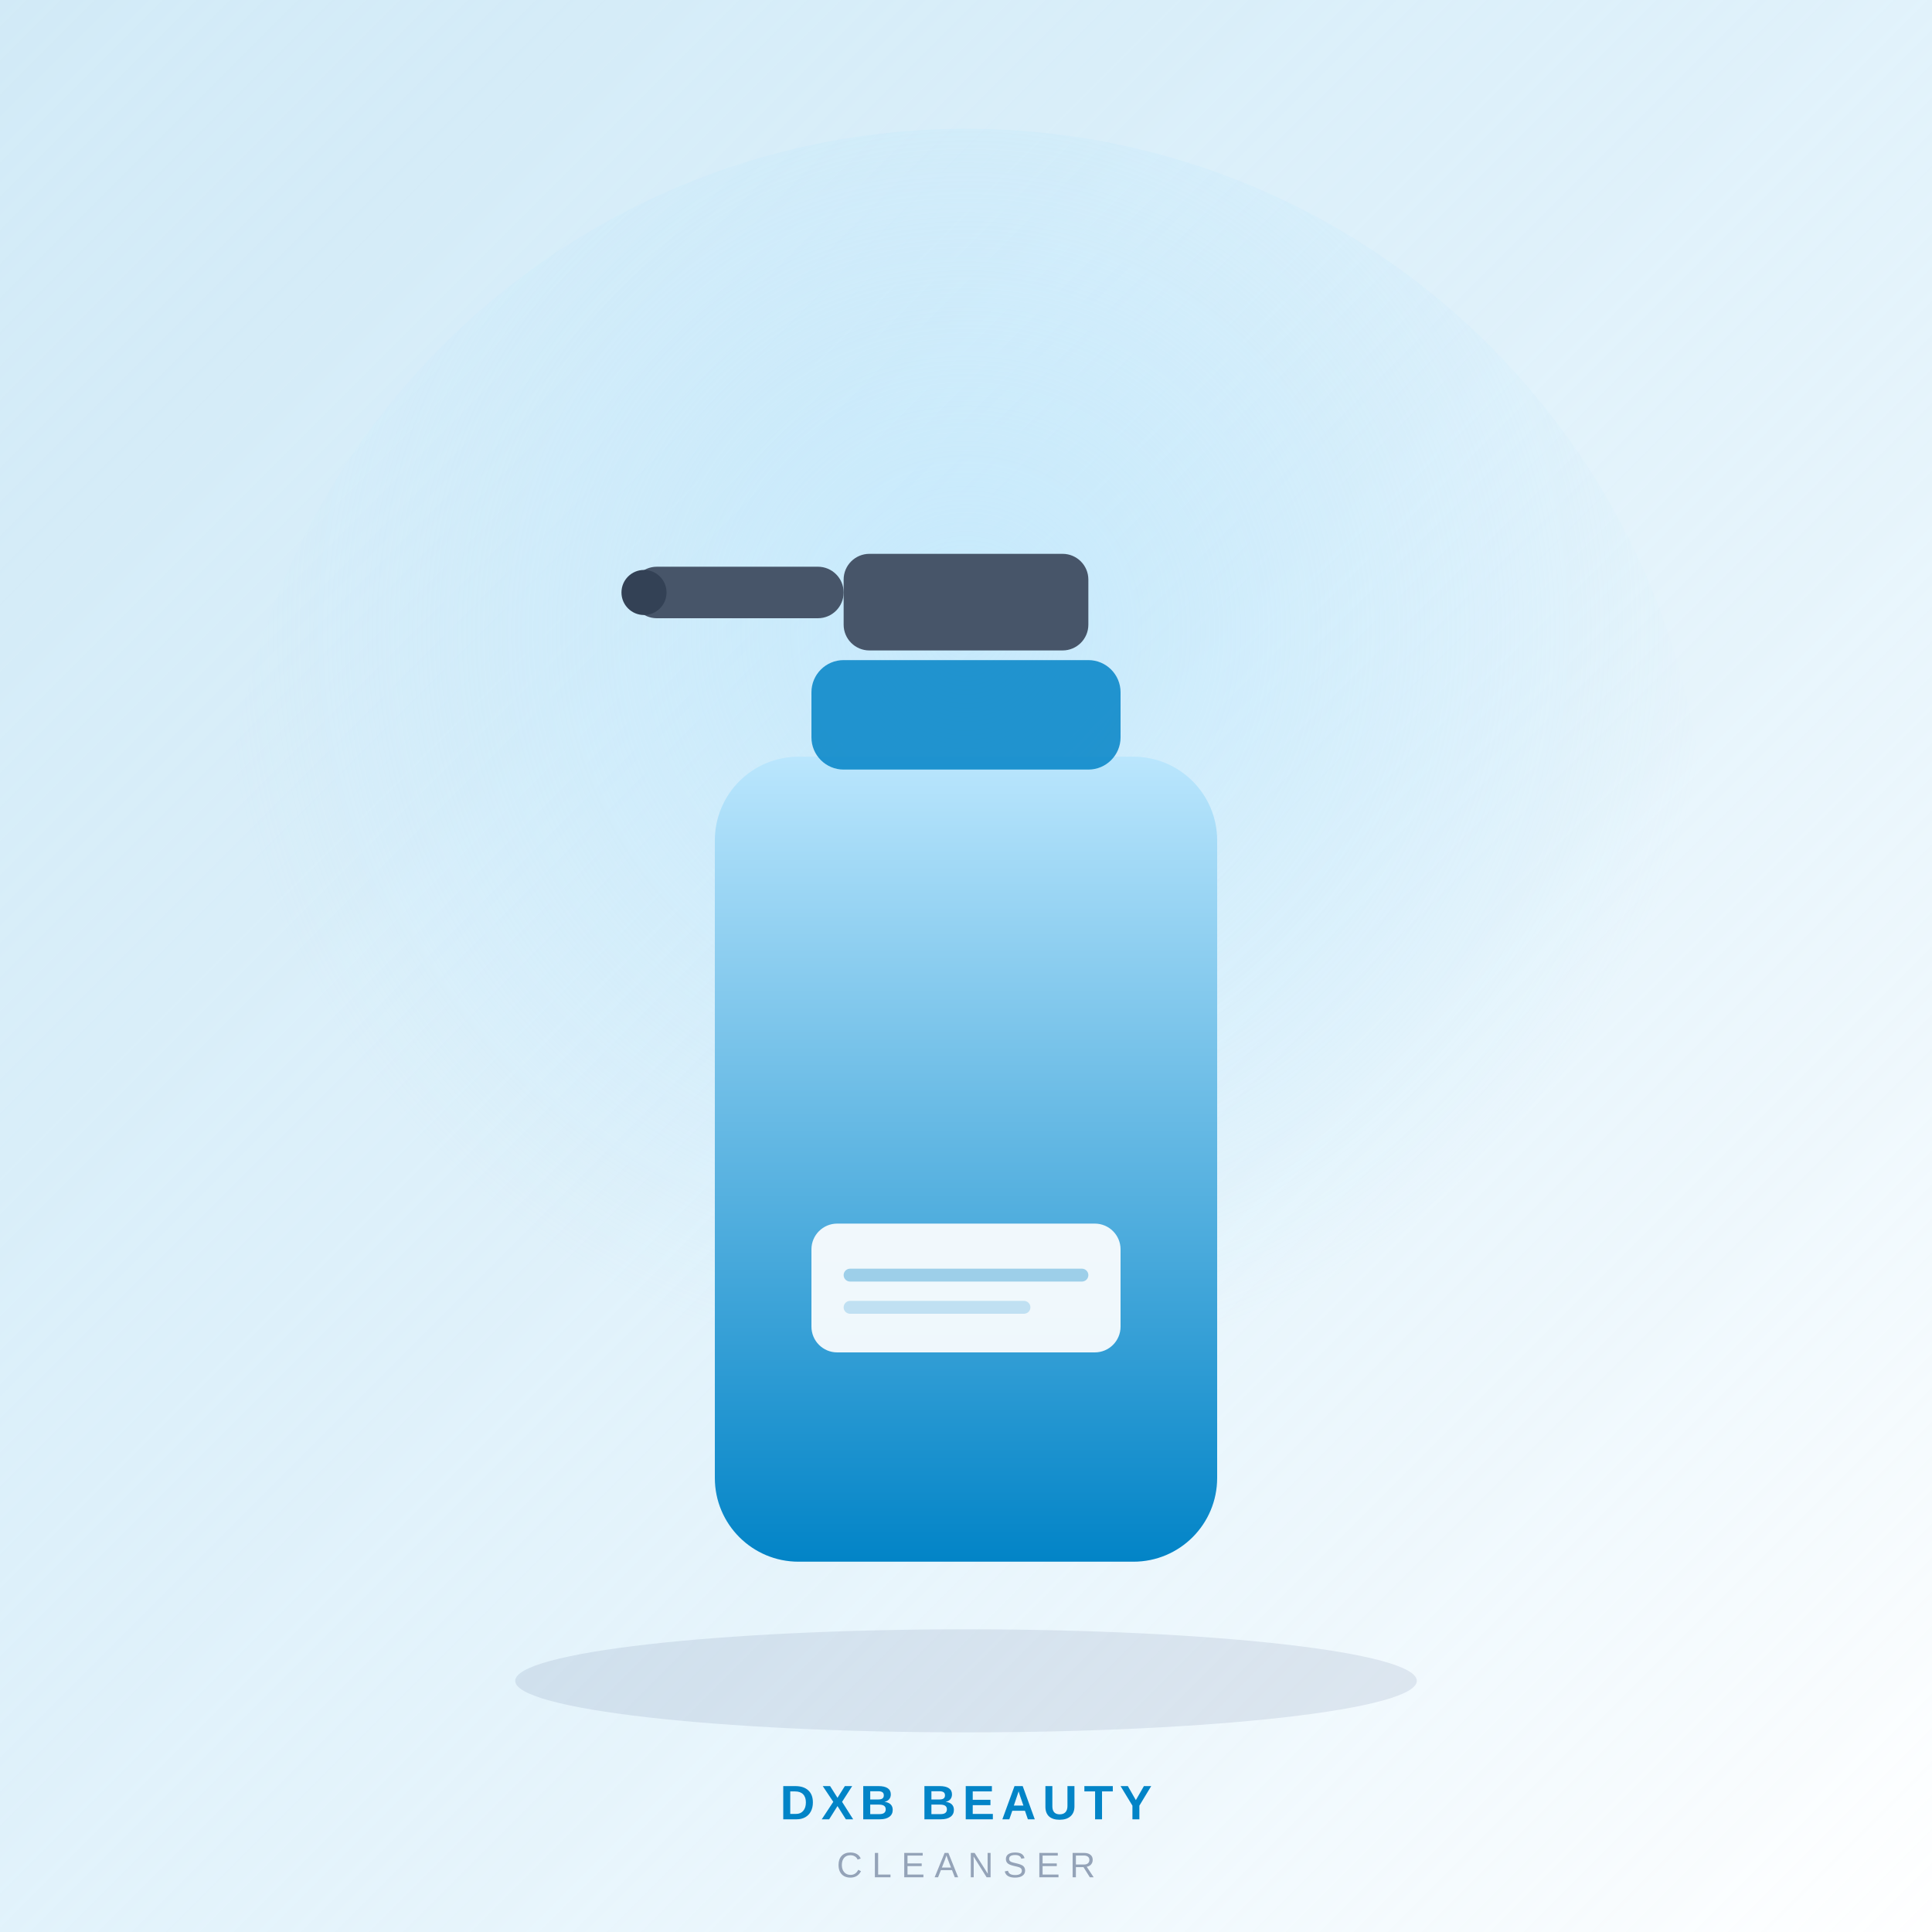
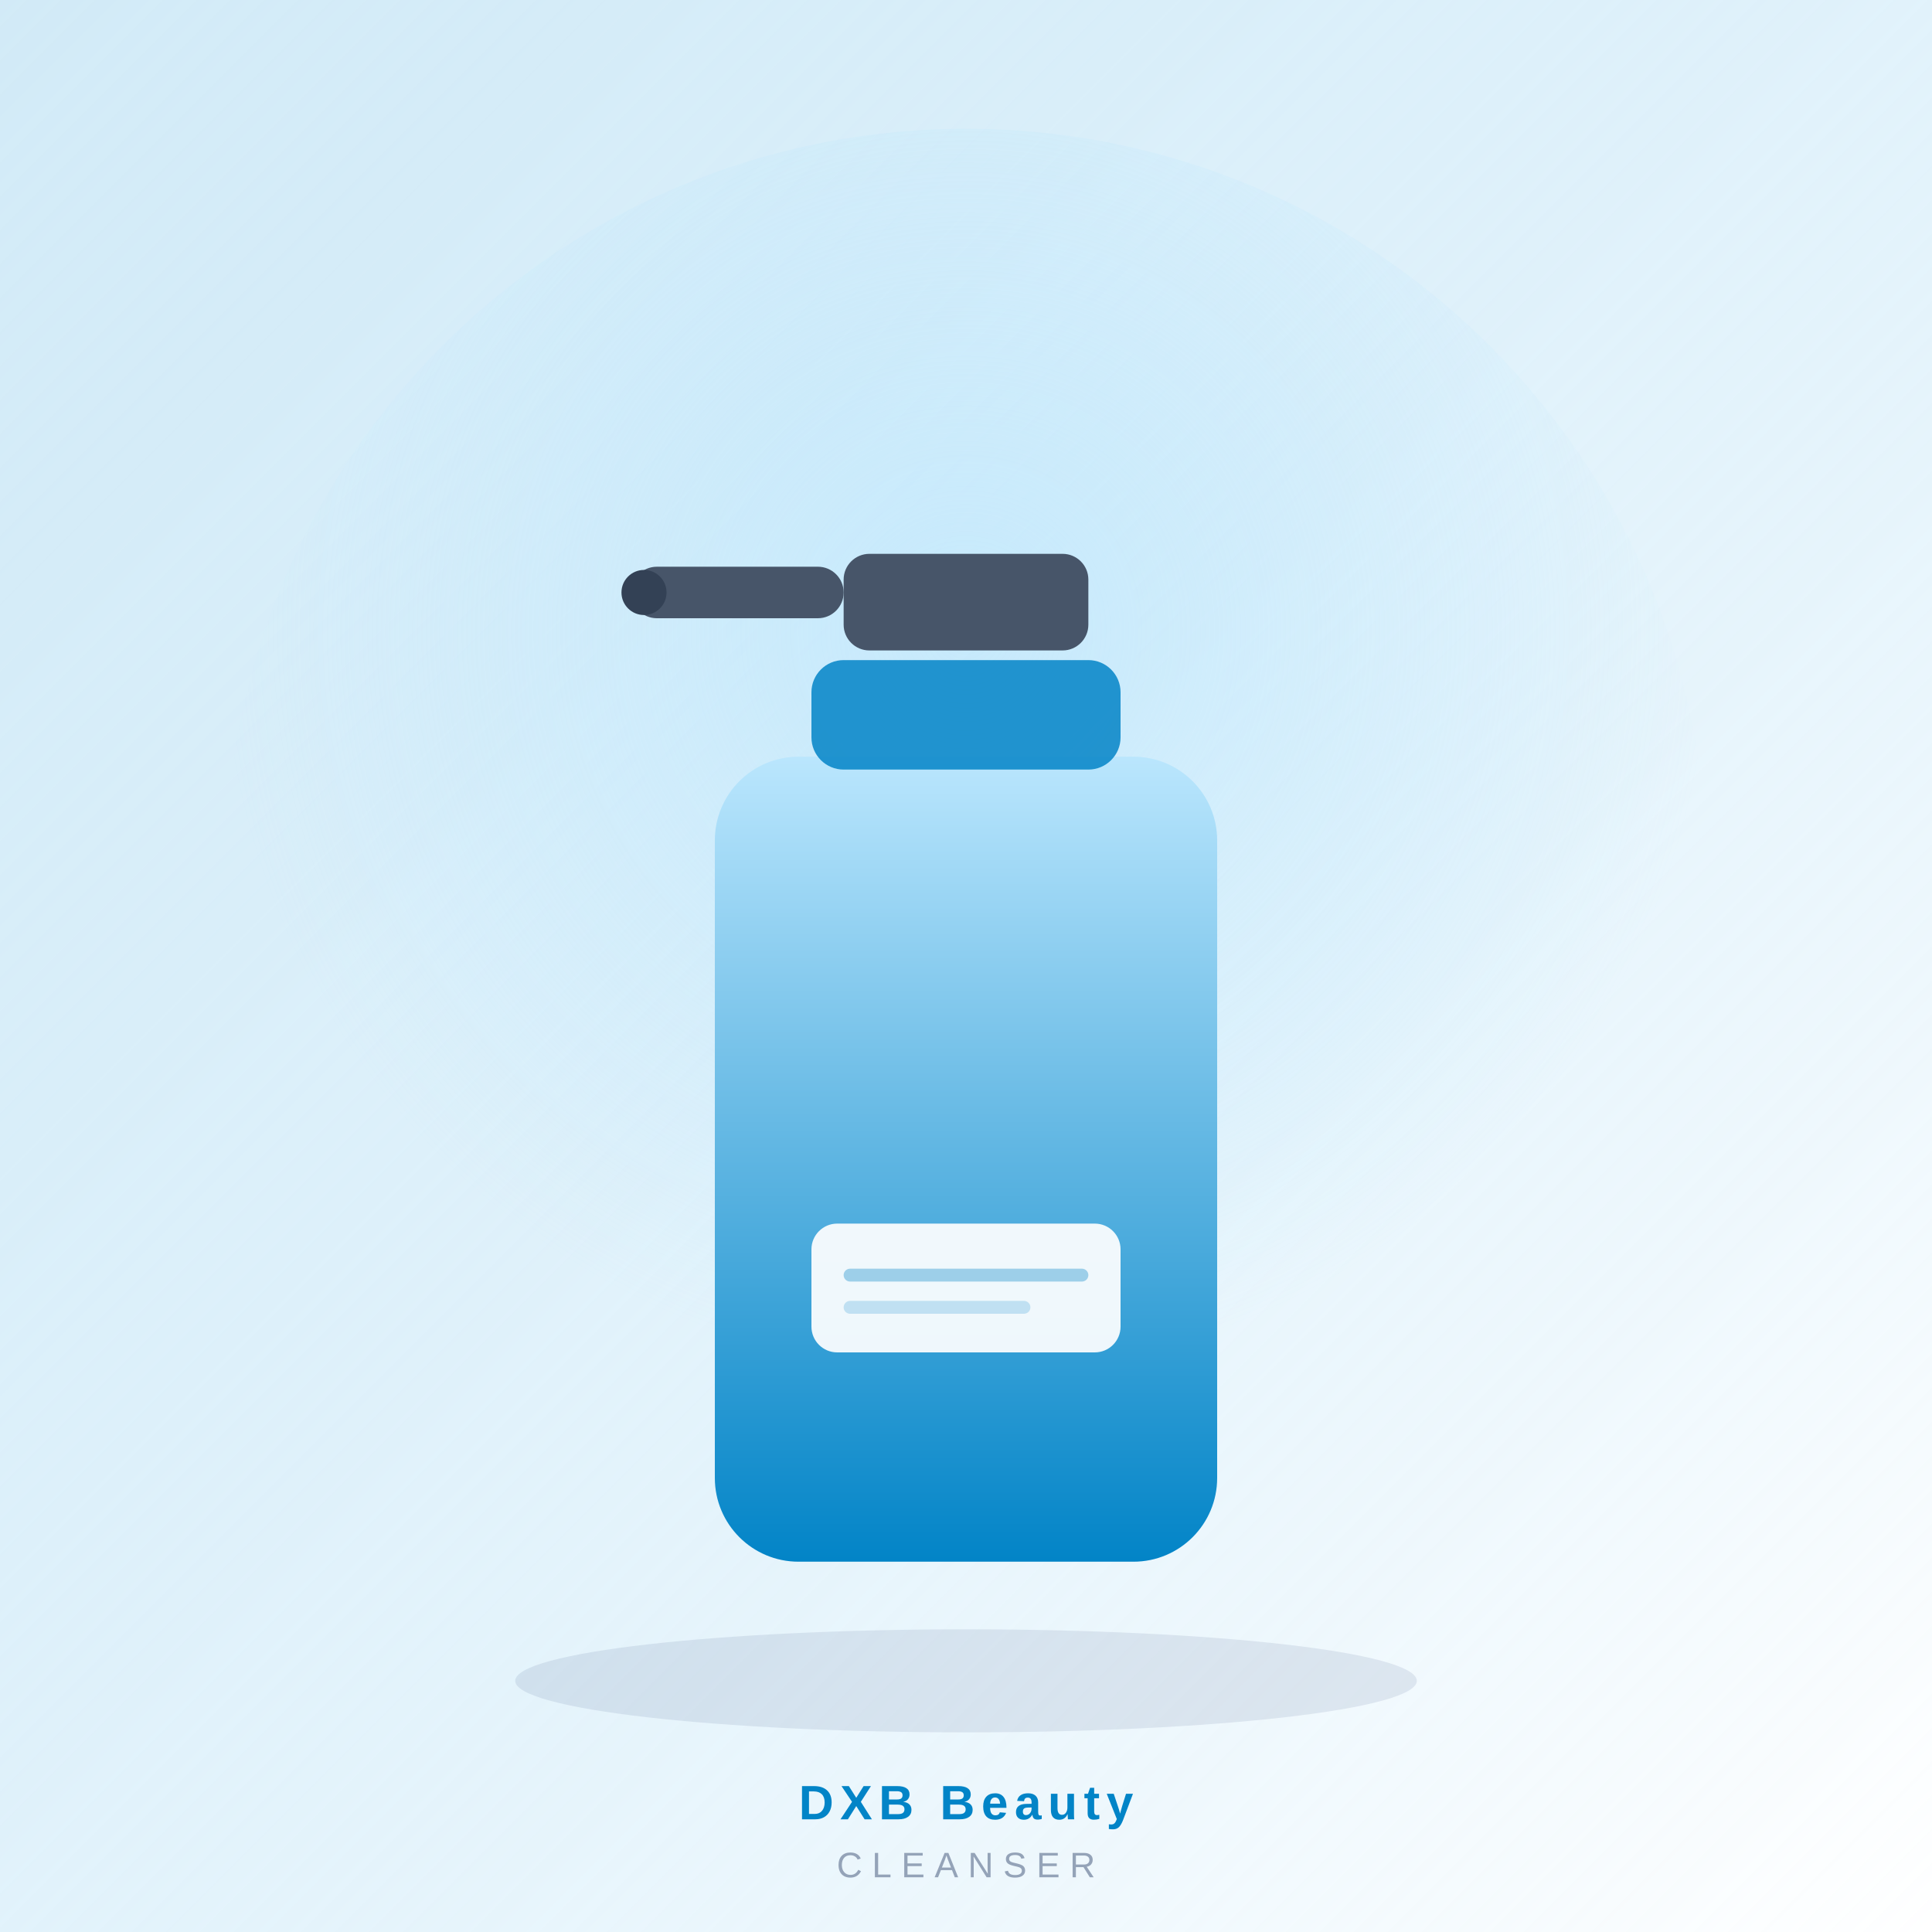
<svg xmlns="http://www.w3.org/2000/svg" width="600" height="600" viewBox="0 0 600 600">
  <defs>
    <linearGradient id="bg" x1="0" y1="0" x2="1" y2="1">
      <stop offset="0%" stop-color="#bae6fd" stop-opacity="0.55" />
      <stop offset="100%" stop-color="#ffffff" />
    </linearGradient>
    <linearGradient id="body" x1="0" y1="0" x2="0" y2="1">
      <stop offset="0%" stop-color="#bae6fd" />
      <stop offset="100%" stop-color="#0284c7" />
    </linearGradient>
    <radialGradient id="spot" cx="50%" cy="34%" r="50%">
      <stop offset="0%" stop-color="#bae6fd" stop-opacity="0.65" />
      <stop offset="100%" stop-color="#bae6fd" stop-opacity="0" />
    </radialGradient>
  </defs>
  <rect width="600" height="600" fill="url(#bg)" />
  <ellipse cx="300" cy="270" rx="230" ry="230" fill="url(#spot)" />
  <ellipse cx="300" cy="522" rx="140" ry="16" fill="#0f2064" opacity="0.09" />
  <rect x="222" y="235" width="156" height="250" rx="26" fill="url(#body)" />
  <rect x="252" y="380" width="96" height="40" rx="8" fill="#ffffff" opacity="0.92" />
  <rect x="262" y="394" width="76" height="4" rx="2" fill="#0284c7" opacity="0.35" />
  <rect x="262" y="404" width="58" height="4" rx="2" fill="#0284c7" opacity="0.2" />
  <rect x="252" y="205" width="96" height="34" rx="10" fill="#0284c7" opacity="0.85" />
  <rect x="262" y="172" width="76" height="30" rx="8" fill="#475569" />
  <rect x="196" y="176" width="66" height="16" rx="8" fill="#475569" />
  <circle cx="200" cy="184" r="7" fill="#334155" />
-   <text x="300" y="565" text-anchor="middle" font-family="Arial, sans-serif" font-size="15" font-weight="700" letter-spacing="2" fill="#0284c7">DXB BEAUTY</text>
+   <text x="300" y="565" text-anchor="middle" font-family="Arial, sans-serif" font-size="15" font-weight="700" letter-spacing="2" fill="#0284c7">DXB Beauty</text>
  <text x="300" y="583" text-anchor="middle" font-family="Arial, sans-serif" font-size="11" letter-spacing="3" fill="#94a3b8">CLEANSER</text>
</svg>
